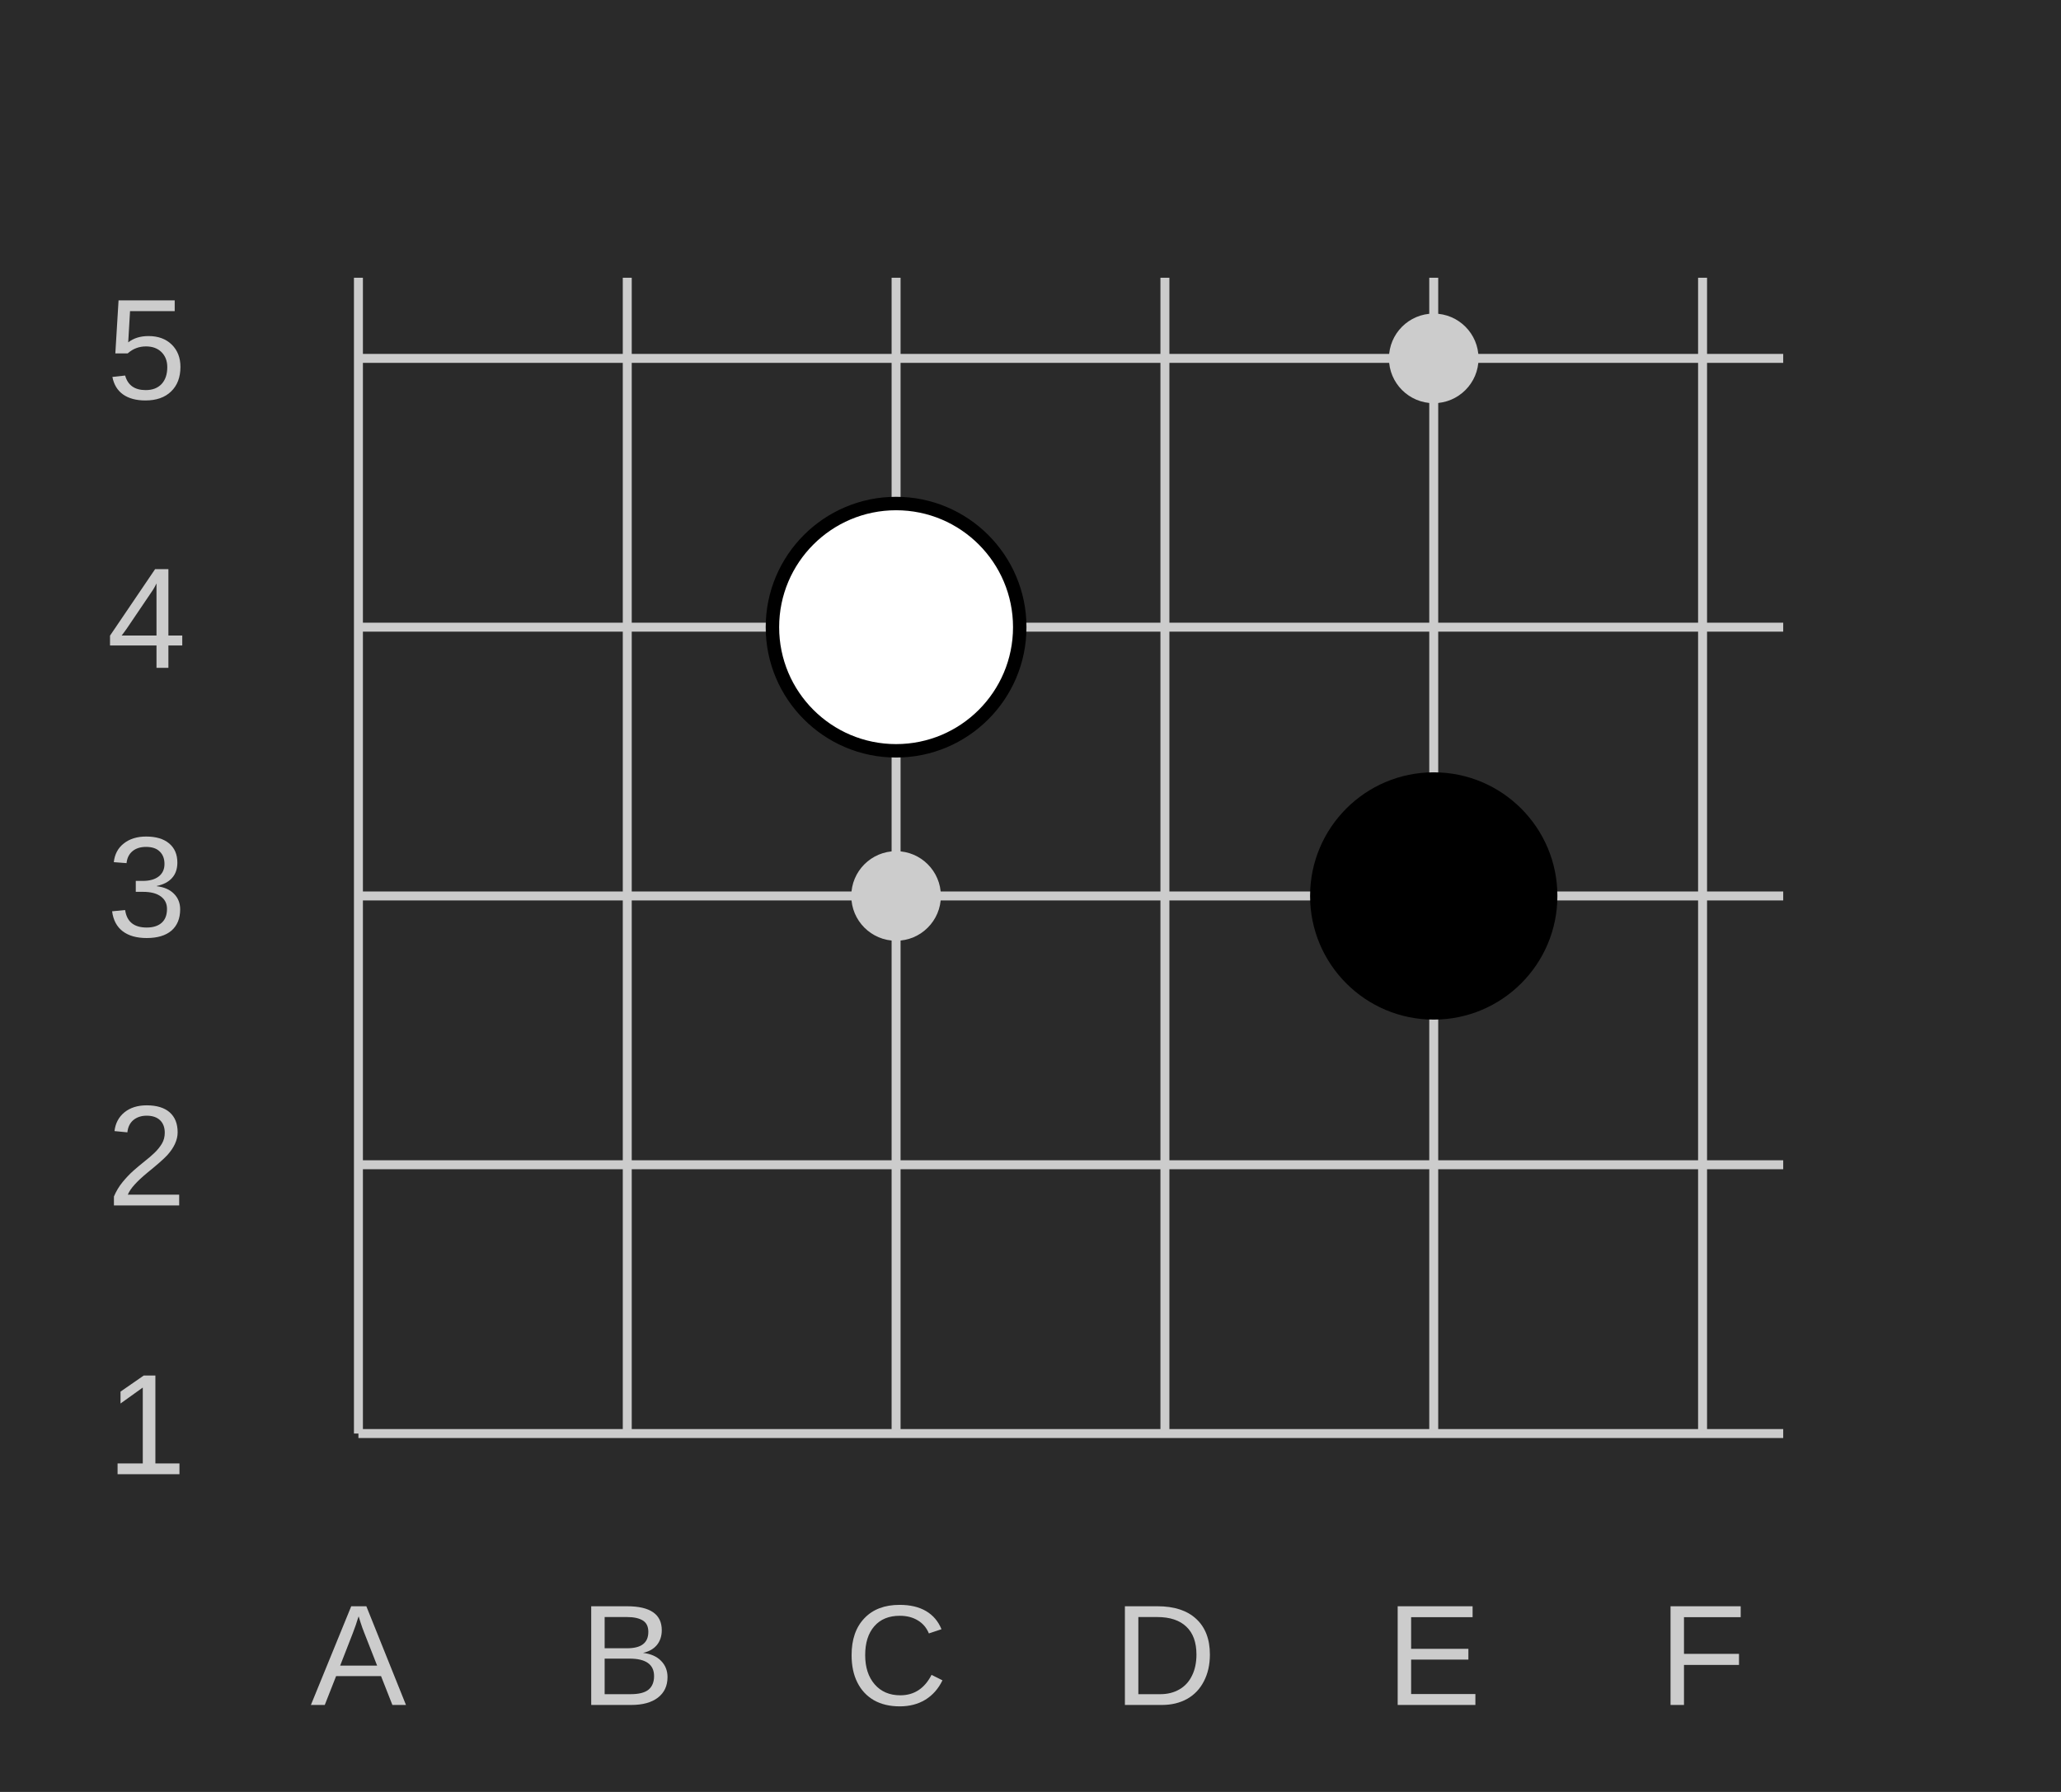
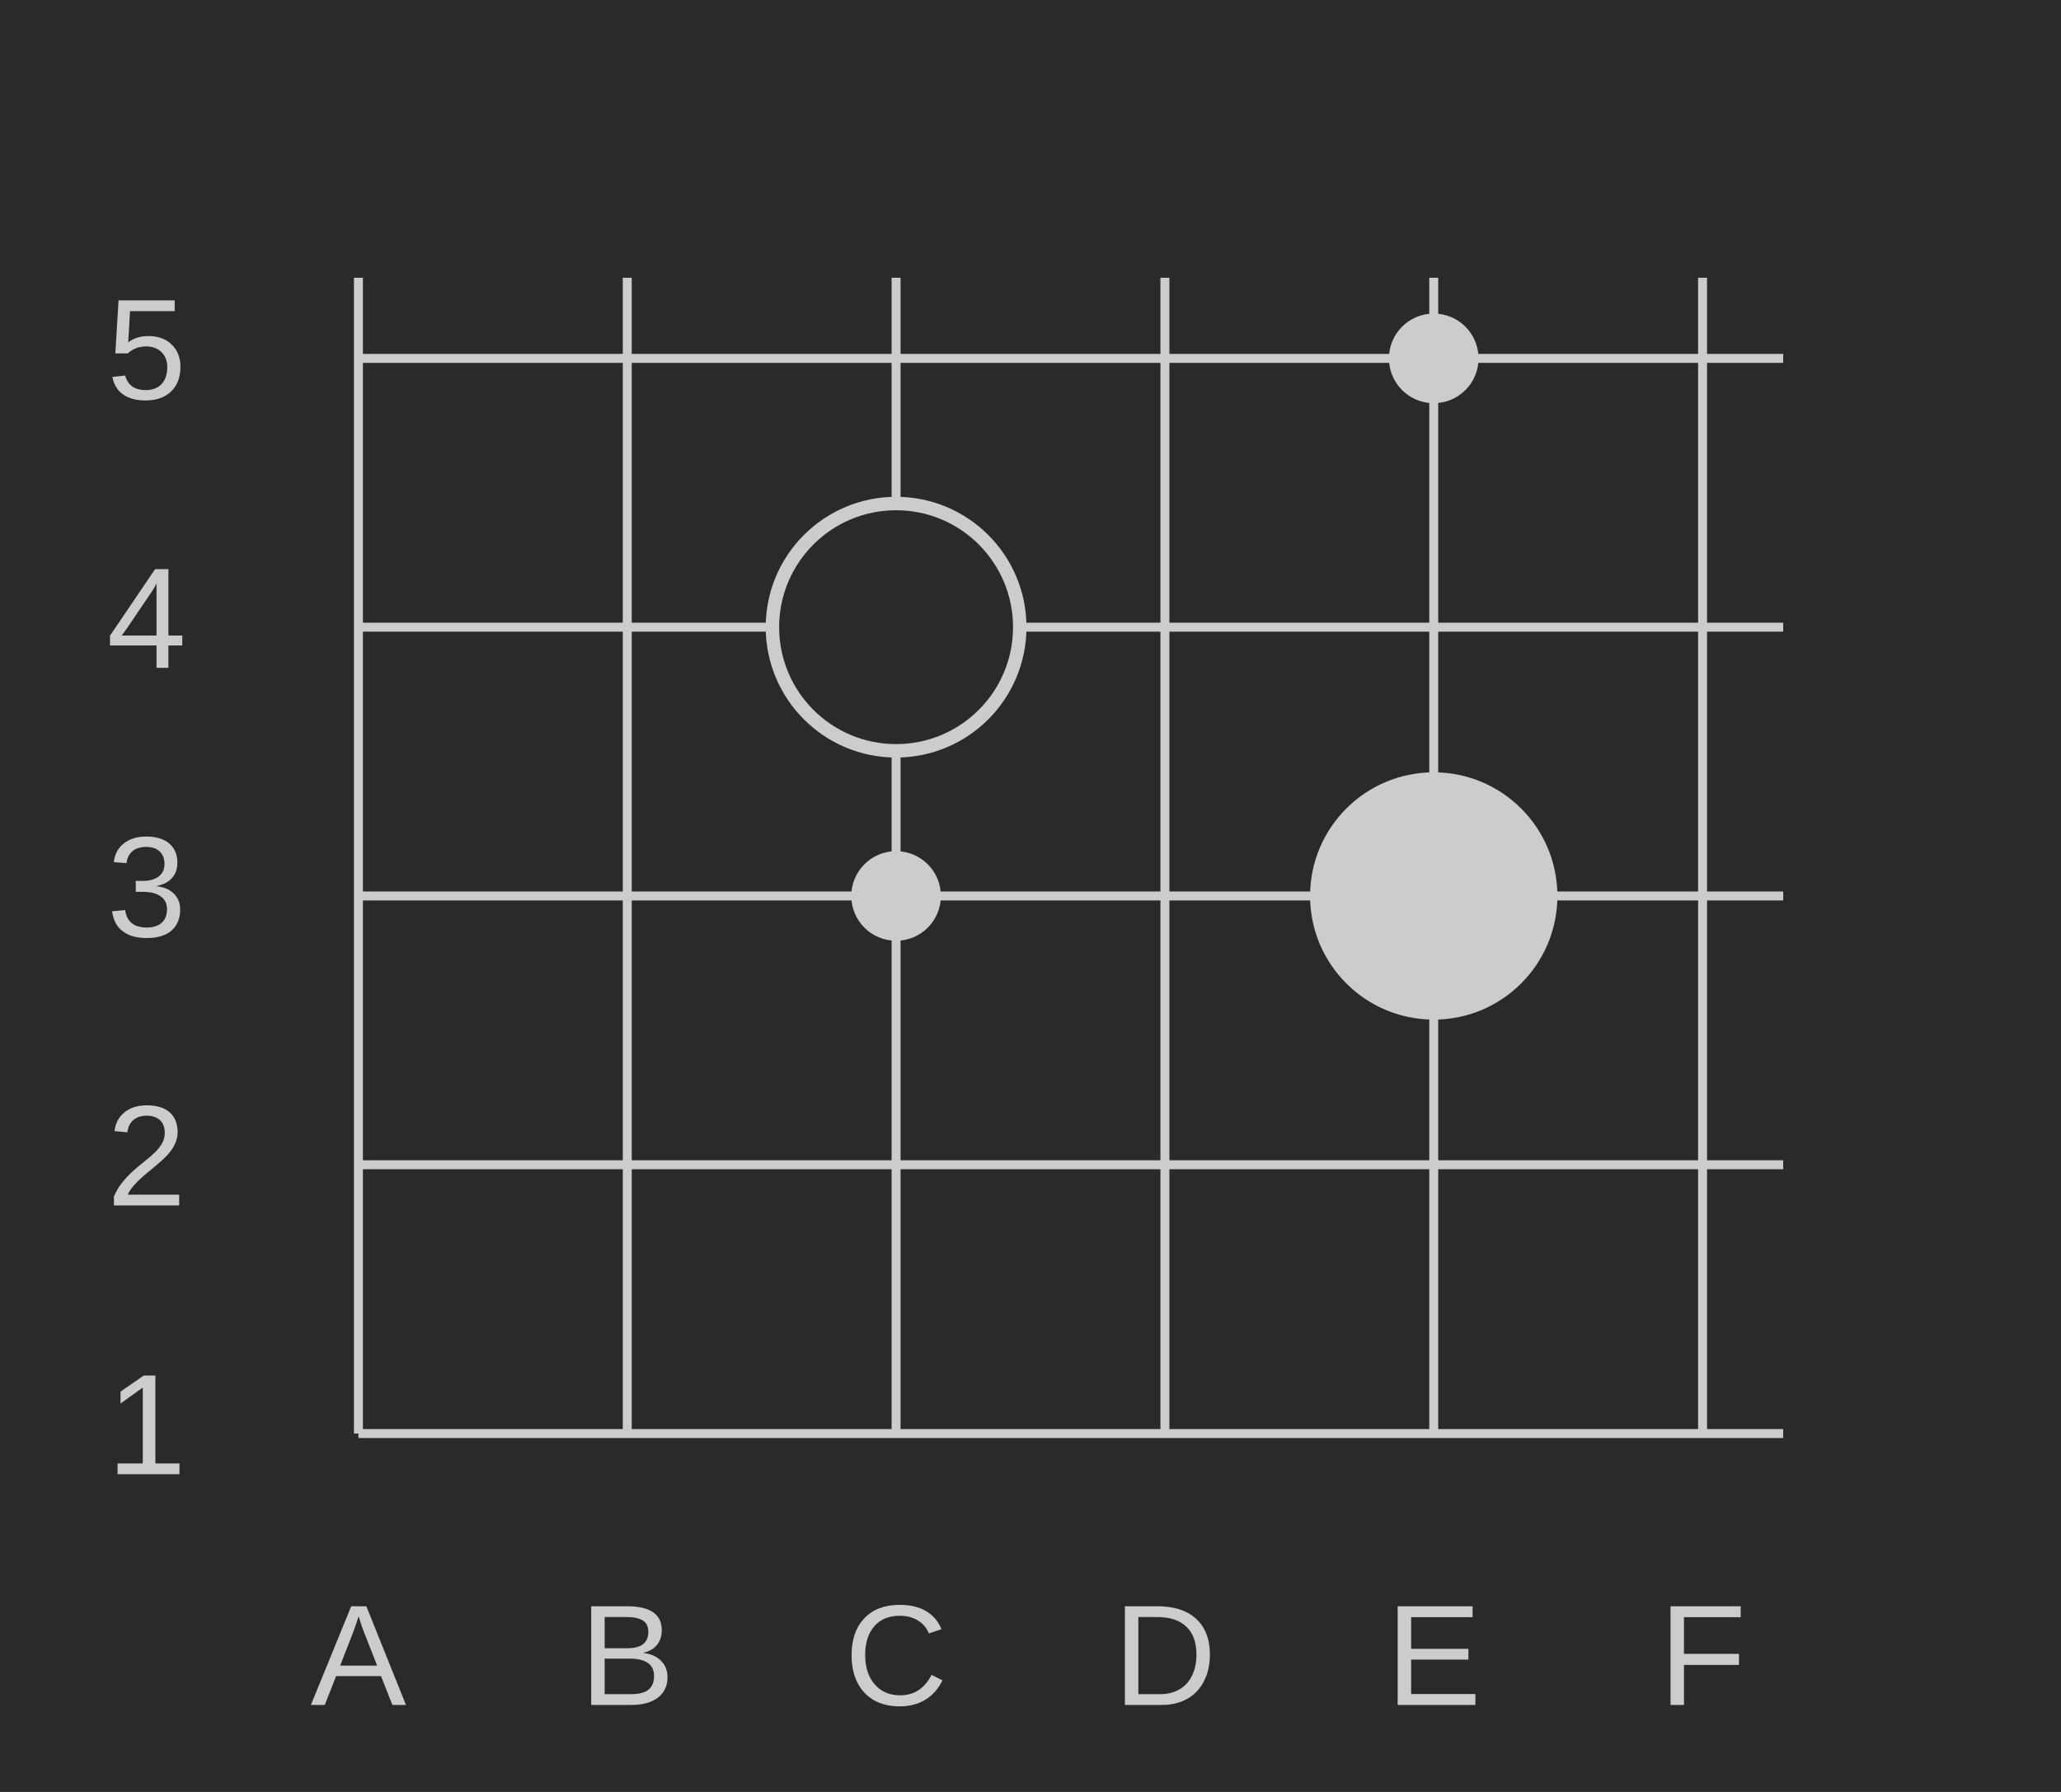
<svg xmlns="http://www.w3.org/2000/svg" width="230" height="200" viewBox="0 0 230 200" class="go-board-svg">
  <defs>
    <style>/* Стили для рендеринга диаграмм Го - Тёмная тема */

- /* Основной контейнер SVG */
- .go-board-svg {
-     border: 1px solid #ccc;
-     border-radius: 4px;
-     background-color: transparent;
-     box-shadow: 0 2px 8px rgba(0, 0, 0, 0.1);
-     max-width: min(90vw, 800px);
-     max-height: min(80vh, 600px);
-     width: auto;
-     height: auto;
-     display: block;
-     object-fit: contain;
-     transition: max-width 0.3s ease, max-height 0.3s ease;
+ /* Стили для рендеринга диаграмм Го */
+ 
+ /* Обеспечиваем наследование CSS переменных для SVG */
+ 
+ /* CSS классы для элементов доски */
+ .go-board-background {
+ 	fill: #2a2a2a;
}

- /* Фон доски */
- .go-board-background {
-     fill: #2a2a2a;
+ .go-board-line {
+ 	stroke: #cccccc;
+ 	stroke-width: 1;
}

- /* Линии доски */
- .go-board-line {
-     stroke: #cccccc;
-     stroke-width: 1;
+ .go-board-hoshi {
+ 	fill: #cccccc;
+ 	r: 5
}

- /* Звездные точки (хоси) */
- .go-board-hoshi {
-     fill: #cccccc;
-     r: 5;
+ .go-board-coordinate {
+ 	font-size: 16px;
+ 	font-family: Arial, sans-serif;
+ 	fill: #cccccc;
}

- /* Координаты */
- .go-board-coordinate {
-     font-size: 16px;
-     font-family: Arial, sans-serif;
-     fill: #cccccc;
- }
+ /* Стили камней для светлой темы */

/* Стили камней для тёмной темы */
.go-stone-black {
-     fill: #ffffff;
-     stroke: #000000;
-     stroke-width: 1.5;
+ 	fill: #2a2a2a;
+ 	stroke: #cccccc;
+ 	stroke-width: 1.5;
}

.go-stone-white {
-     fill: #000000;
-     stroke: none;
-     stroke-width: 0;
- }
- 
- /* Базовые стили камней */
- .go-stone {
-     /* Базовые стили для всех камней */
+ 	fill: #cccccc;
+ 	stroke: none;
}

/* Стили меток */
.go-board-mark {
-     font-size: 16px;
-     font-family: Arial, sans-serif;
-     font-weight: bold;
-     pointer-events: none;
-     user-select: none;
+ 	font-size: 16px;
+ 	font-family: Arial, sans-serif;
+ 	font-weight: bold;
+ 	pointer-events: none;
+ 	user-select: none;
}

- /* Белая метка (для черных камней) - тёмная тема */
- /* В светлой теме: черный камень (#000000) → белая метка (#ffffff) */
- /* В темной теме: черный камень визуально белый (#ffffff) → черная метка для контраста */
+ /* Белая метка (для черных камней) - светлая тема */
+ 
+ /* Черная метка (для белых камней) - светлая тема */
+ 
+ /* Белая метка (для черных камней) - темная тема */
.go-board-mark-white {
-     fill: #333333;
+ 	fill: #cccccc;
}

- /* Черная метка (для белых камней) - тёмная тема */
- /* В светлой теме: белый камень (#ffffff) → черная метка (#333333) */
- /* В темной теме: белый камень визуально черный (#000000) → белая метка для контраста */
+ /* Черная метка (для белых камней) - темная тема */
.go-board-mark-black {
-     fill: #ffffff;
+ 	fill: #2a2a2a;
}</style>
  </defs>
  <rect x="0" y="0" width="230" height="200" class="go-board-background" />
  <line x1="40" y1="31" x2="40" y2="160" class="go-board-line" />
  <line x1="70" y1="31" x2="70" y2="160" class="go-board-line" />
  <line x1="100" y1="31" x2="100" y2="160" class="go-board-line" />
  <line x1="130" y1="31" x2="130" y2="160" class="go-board-line" />
  <line x1="160" y1="31" x2="160" y2="160" class="go-board-line" />
  <line x1="190" y1="31" x2="190" y2="160" class="go-board-line" />
  <line x1="40" y1="40" x2="199" y2="40" class="go-board-line" />
  <line x1="40" y1="70" x2="199" y2="70" class="go-board-line" />
  <line x1="40" y1="100" x2="199" y2="100" class="go-board-line" />
  <line x1="40" y1="130" x2="199" y2="130" class="go-board-line" />
  <line x1="40" y1="160" x2="199" y2="160" class="go-board-line" />
  <circle cx="100" cy="100" r="1.5" class="go-board-hoshi" />
  <circle cx="160" cy="40" r="1.5" class="go-board-hoshi" />
  <circle cx="160" cy="100" r="13.8" class="go-stone go-stone-white" />
  <circle cx="100" cy="70" r="13.8" class="go-stone go-stone-black" />
  <text x="20.8" y="160" font-size="16" text-anchor="end" dominant-baseline="middle" class="go-board-coordinate">1</text>
  <text x="20.8" y="130" font-size="16" text-anchor="end" dominant-baseline="middle" class="go-board-coordinate">2</text>
  <text x="20.8" y="100" font-size="16" text-anchor="end" dominant-baseline="middle" class="go-board-coordinate">3</text>
  <text x="20.8" y="70" font-size="16" text-anchor="end" dominant-baseline="middle" class="go-board-coordinate">4</text>
  <text x="20.8" y="40" font-size="16" text-anchor="end" dominant-baseline="middle" class="go-board-coordinate">5</text>
  <text x="40" y="179.2" font-size="16" text-anchor="middle" dominant-baseline="hanging" class="go-board-coordinate">A</text>
  <text x="70" y="179.2" font-size="16" text-anchor="middle" dominant-baseline="hanging" class="go-board-coordinate">B</text>
  <text x="100" y="179.2" font-size="16" text-anchor="middle" dominant-baseline="hanging" class="go-board-coordinate">C</text>
  <text x="130" y="179.2" font-size="16" text-anchor="middle" dominant-baseline="hanging" class="go-board-coordinate">D</text>
  <text x="160" y="179.2" font-size="16" text-anchor="middle" dominant-baseline="hanging" class="go-board-coordinate">E</text>
  <text x="190" y="179.2" font-size="16" text-anchor="middle" dominant-baseline="hanging" class="go-board-coordinate">F</text>
</svg>
